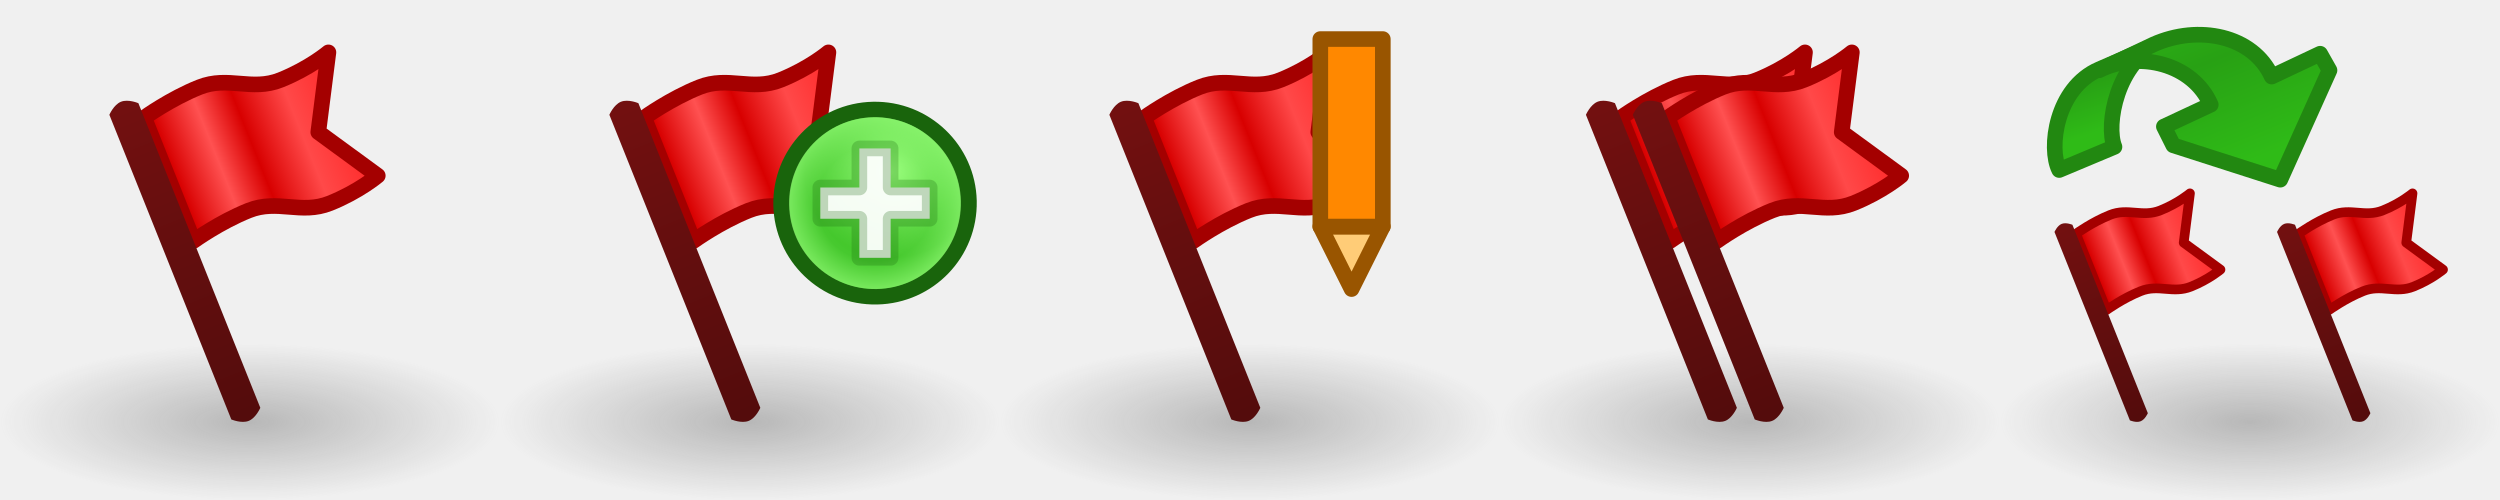
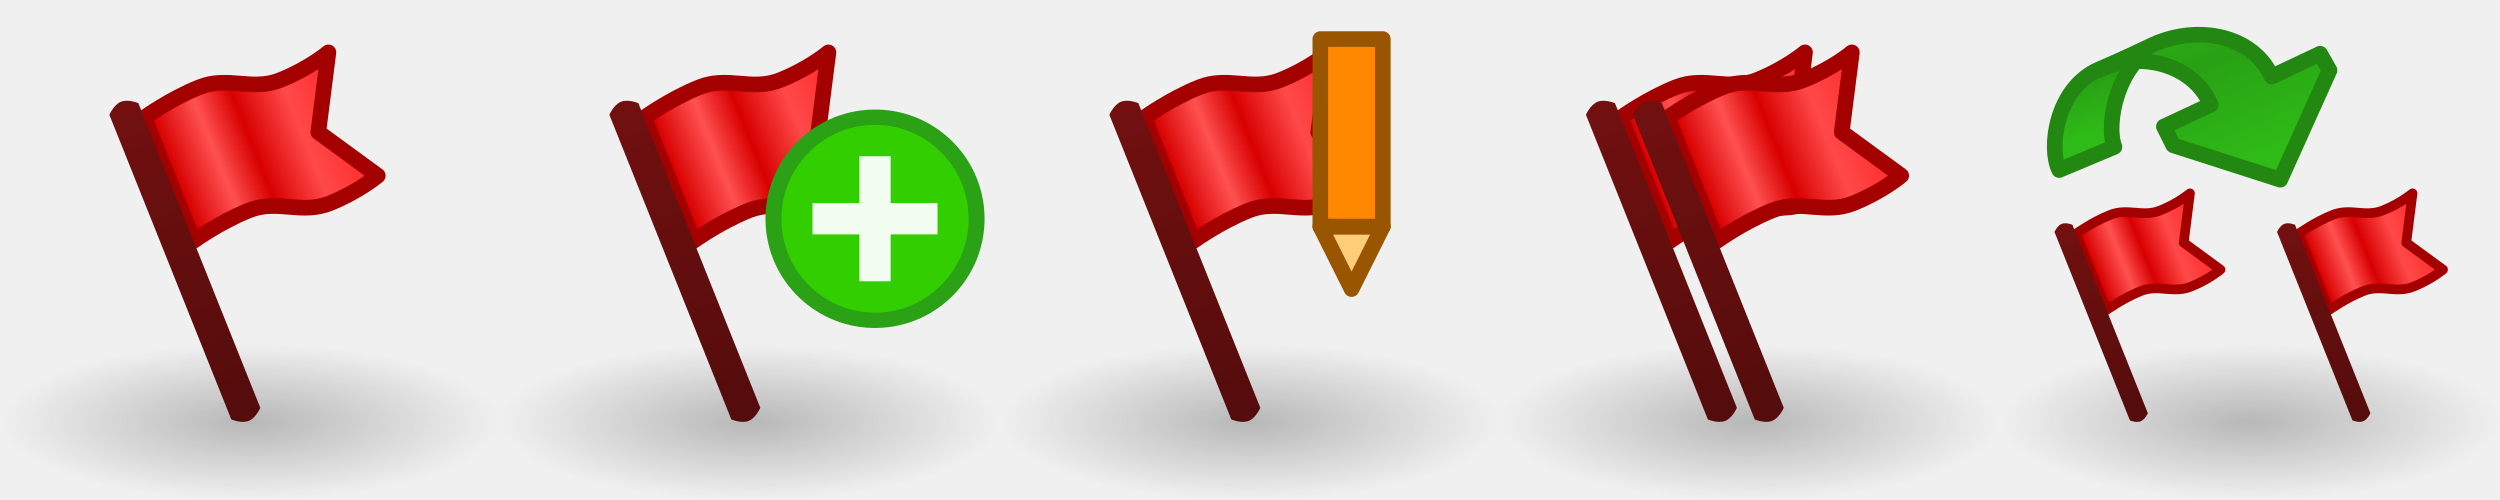
<svg xmlns="http://www.w3.org/2000/svg" xmlns:xlink="http://www.w3.org/1999/xlink" width="160" height="32" id="svg5060" version="1.1">
  <defs id="defs5062">
    <linearGradient id="linearGradient3592-9-7">
      <stop id="stop3594-6-0" offset="0" style="stop-color:#777777;stop-opacity:0.467;" />
      <stop id="stop3596-3-4" offset="1" style="stop-color:#777777;stop-opacity:0;" />
    </linearGradient>
    <linearGradient id="linearGradient5565-3">
      <stop id="stop5567-0" offset="0" style="stop-color:#ff2929;stop-opacity:1;" />
      <stop style="stop-color:#ff4949;stop-opacity:1;" offset="0.292" id="stop5569-1" />
      <stop style="stop-color:#d80000;stop-opacity:1;" offset="0.56" id="stop5571-6" />
      <stop style="stop-color:#ff5151;stop-opacity:1;" offset="0.76" id="stop5573-8" />
      <stop id="stop5575-8" offset="1" style="stop-color:#d80000;stop-opacity:1;" />
    </linearGradient>
    <linearGradient id="linearGradient5057-0">
      <stop style="stop-color:#721010;stop-opacity:1;" offset="0" id="stop5059-0" />
      <stop style="stop-color:#540c0c;stop-opacity:1;" offset="1" id="stop5061-8" />
-     </linearGradient>
-     <radialGradient xlink:href="#linearGradient5195-0-6" id="radialGradient4731" gradientUnits="userSpaceOnUse" gradientTransform="matrix(0.8447221,-1.3923892e-6,1.3343892e-6,0.8814524,446.1461,1.239711)" cx="2873.21" cy="11.074" fx="2873.21" fy="11.074" r="6.25" />
-     <linearGradient id="linearGradient5195-0-6">
-       <stop id="stop5197-6-6" offset="0" style="stop-color:#9bff7e;stop-opacity:1;" />
-       <stop id="stop5199-2-2-3" offset="1" style="stop-color:#2fba18;stop-opacity:1;" />
-     </linearGradient>
-     <radialGradient xlink:href="#linearGradient4073-7" id="radialGradient4733" gradientUnits="userSpaceOnUse" cx="2889" cy="5.5" fx="2889" fy="5.5" r="5.5" />
-     <linearGradient id="linearGradient4073-7">
-       <stop id="stop4075-8" offset="0" style="stop-color:#9bff7e;stop-opacity:0;" />
-       <stop style="stop-color:#9bff7e;stop-opacity:0.224;" offset="0.676" id="stop4081-9" />
-       <stop id="stop4077-81" offset="1" style="stop-color:#9bff7e;stop-opacity:0.677;" />
    </linearGradient>
    <radialGradient xlink:href="#linearGradient3592-9-7" id="radialGradient3026" gradientUnits="userSpaceOnUse" gradientTransform="matrix(1,0,0,0.3125,2210,1038.925)" cx="16" cy="27" fx="16" fy="27" r="16" />
    <linearGradient xlink:href="#linearGradient5565-3" id="linearGradient3028" gradientUnits="userSpaceOnUse" x1="2202" y1="1068.362" x2="2190" y2="1068.362" />
    <linearGradient xlink:href="#linearGradient5057-0" id="linearGradient3030" gradientUnits="userSpaceOnUse" x1="2188.5" y1="43.5" x2="2188.5" y2="64.5" />
    <linearGradient xlink:href="#linearGradient6008" id="linearGradient11472" gradientUnits="userSpaceOnUse" gradientTransform="translate(1.1345935e-4,1020.562)" x1="1501" y1="5" x2="1503" y2="11" />
    <linearGradient id="linearGradient6008">
      <stop id="stop6010" offset="0" style="stop-color:#2fba18;stop-opacity:1;" />
      <stop style="stop-color:#28a114;stop-opacity:1;" offset="0.5" id="stop6120" />
      <stop id="stop6012" offset="1" style="stop-color:#2fbb17;stop-opacity:1;" />
    </linearGradient>
    <linearGradient y2="17" x2="1504" y1="4.216" x1="1498.807" gradientTransform="translate(-3.2806452e-6,1020.562)" gradientUnits="userSpaceOnUse" id="linearGradient5202" xlink:href="#linearGradient6008" />
    <radialGradient xlink:href="#linearGradient3592-9-7" id="radialGradient5241" gradientUnits="userSpaceOnUse" gradientTransform="matrix(1,0,0,0.3125,95.9998,1038.925)" cx="16" cy="27" fx="16" fy="27" r="16" />
  </defs>
  <g id="layer1" transform="translate(0,-1020.362)">
    <g id="g5463" transform="translate(-2210,1.7382813e-5)">
      <rect style="fill:url(#radialGradient3026);fill-opacity:1;fill-rule:evenodd;stroke:none" id="use5174" width="32" height="10" x="2210" y="1042.362" />
      <g id="use5456" transform="matrix(0.9283955,-0.3715935,0.3715935,0.9283955,-209.1896,852.8853)">
        <path id="path5882" d="m 2189.5,1073.362 c 0,0 2,-0.5 4,-0.5 2,0 3,1.5 5,1.5 2,0 3.5,-0.5 3.5,-0.5 l -2.5,-4 2.5,-4.5 c 0,0 -1.5,0.5 -3.5,0.5 -2,0 -3,-1.5 -5,-1.5 -2,0 -4,0.5 -4,0.5 z" style="fill:url(#linearGradient3028);fill-opacity:1;stroke:#a40000;stroke-width:1px;stroke-linecap:round;stroke-linejoin:round;stroke-opacity:1" />
        <path id="path5884" d="m 2187.5,43.5 c 0,0 0.5,-0.5 1,-0.5 0.5,0 1,0.5 1,0.5 l 0,21 c 0,0 -0.5,0.5 -1,0.5 -0.5,0 -1,-0.5 -1,-0.5 z" style="fill:url(#linearGradient3030);fill-opacity:1;stroke:none" transform="translate(0,1020.362)" />
      </g>
    </g>
    <rect y="1042.362" x="96" height="10" width="32" id="use5351" style="fill:url(#radialGradient5241);fill-opacity:1;fill-rule:evenodd;stroke:none" />
    <use x="0" y="0" xlink:href="#use5456" id="use5459" transform="translate(-2115.5,1.7382813e-5)" width="3168" height="32" />
    <use x="0" y="0" xlink:href="#use5459" id="use5461" transform="translate(3,0)" width="3168" height="32" />
    <use x="0" y="0" xlink:href="#g5463" id="use6306" width="128" height="32" transform="translate(32,0)" />
    <use x="0" y="0" xlink:href="#use6306" id="use6308" width="128" height="32" transform="translate(32,0)" />
    <g id="g6242" transform="translate(-68,0)">
      <path id="path3966-4-44" d="m 152.5,1034.862 2,4 2,-4 z" style="fill:#ffcc77;fill-opacity:1;stroke:#995500;stroke-width:1px;stroke-linecap:butt;stroke-linejoin:round;stroke-opacity:1" />
      <path id="path3158-9-6-5" d="m 152.5,1022.862 4,0 0,12 -4,0 z" style="fill:#ff8800;fill-opacity:1;stroke:#995500;stroke-width:1px;stroke-linecap:round;stroke-linejoin:round;stroke-opacity:1" />
    </g>
-     <g id="g5344" transform="translate(-2827.5,19.49995)">
-       <path transform="matrix(1.041751,0,0,0.9983485,-108.6679,1000.884)" d="m 2877.999,12.878 c 0.064,3.313 -2.457,6.053 -5.632,6.12 -3.175,0.067 -5.801,-2.564 -5.865,-5.877 -0.064,-3.313 2.457,-6.053 5.632,-6.12 3.167,-0.067 5.789,2.551 5.865,5.854" id="path5322" style="fill:url(#radialGradient4731);fill-opacity:1;stroke:#19640c;stroke-width:1;stroke-linecap:round;stroke-linejoin:round;stroke-miterlimit:4;stroke-opacity:1;stroke-dasharray:none" />
-       <path transform="translate(-5.5,1008.362)" d="m 2894.499,5.389 c 0.061,3.037 -2.35,5.549 -5.387,5.61 -3.037,0.062 -5.549,-2.35 -5.61,-5.387 -0.061,-3.037 2.35,-5.549 5.387,-5.61 3.029,-0.061 5.537,2.338 5.61,5.367" id="path5334" style="fill:url(#radialGradient4733);fill-opacity:1;stroke:none" />
-       <path id="path5290" d="m 2880,1014.862 0,-2 2.5,0 0,-2.5 2,0 0,2.5 2.5,0 0,2 -2.5,0 0,2.5 -2,0 0,-2.5 z" style="fill:#ffffff;fill-opacity:0.941;stroke:#19640c;stroke-width:1px;stroke-linecap:round;stroke-linejoin:round;stroke-opacity:0.251" />
-     </g>
    <use x="0" y="0" xlink:href="#use5351" id="use5243" transform="translate(32,0)" width="160" height="32" />
    <use height="32" width="3168" transform="matrix(0.6184612,0,0,0.6184612,68.71322,399.6093)" id="use3032" xlink:href="#use5459" y="0" x="0" />
    <g transform="translate(-1376.212,-0.3)" id="use6093">
      <path style="fill:url(#linearGradient11472);fill-opacity:1;stroke:#228811;stroke-width:1;stroke-linecap:round;stroke-linejoin:round;stroke-miterlimit:4;stroke-opacity:1;stroke-dasharray:none;stroke-dashoffset:0" d="m 1510.563,1025.093 c -2.78,1.201 -3.266,5.063 -2.562,6.45 l 3.537,-1.482 c -0.575,-1.415 0.158,-5.461 2.922,-6.66 z" id="path11467" />
      <path style="fill:url(#linearGradient5202);fill-opacity:1;stroke:#228811;stroke-width:1;stroke-linecap:round;stroke-linejoin:round;stroke-miterlimit:4;stroke-opacity:1;stroke-dasharray:none;stroke-dashoffset:0" d="m 1517.7,1027.362 -3,1.4 0.6,1.2 6.85,2.2 3.15,-7 -0.6,-1.062 -3.1,1.463 c -1.2,-2.643 -4.696,-3.336 -7.556,-2.058 l -3.481,1.652 c 2.547,-1.271 5.997,-0.426 7.138,2.206 z" id="path11469" />
    </g>
    <use x="0" y="0" xlink:href="#use3032" id="use5245" transform="translate(14.24398,0)" width="160" height="32" />
+     <g id="g6634" transform="translate(-19.99987,1.000113)">
+       <path style="fill:#33ce00;fill-opacity:1;stroke:#2ba115;stroke-width:0.981;stroke-linecap:round;stroke-linejoin:round;stroke-miterlimit:4;stroke-opacity:1;stroke-dasharray:none" id="path6624" d="m 2878.488,12.868 c 0.07,3.595 -2.667,6.568 -6.112,6.641 -3.445,0.073 -6.295,-2.782 -6.365,-6.377 -0.07,-3.595 2.667,-6.568 6.112,-6.641 3.436,-0.073 6.281,2.768 6.364,6.353" transform="matrix(1.041751,0,0,0.9983485,-2916.168,1020.384)" />
+       <path style="fill:#ffffff;fill-opacity:0.941;stroke:none" d="m 72,1034.362 0,-2 3,0 0,-3 2,0 0,3 3,0 0,2 -3,0 0,3 -2,0 0,-3 z" id="path6628" />
+     </g>
  </g>
</svg>
